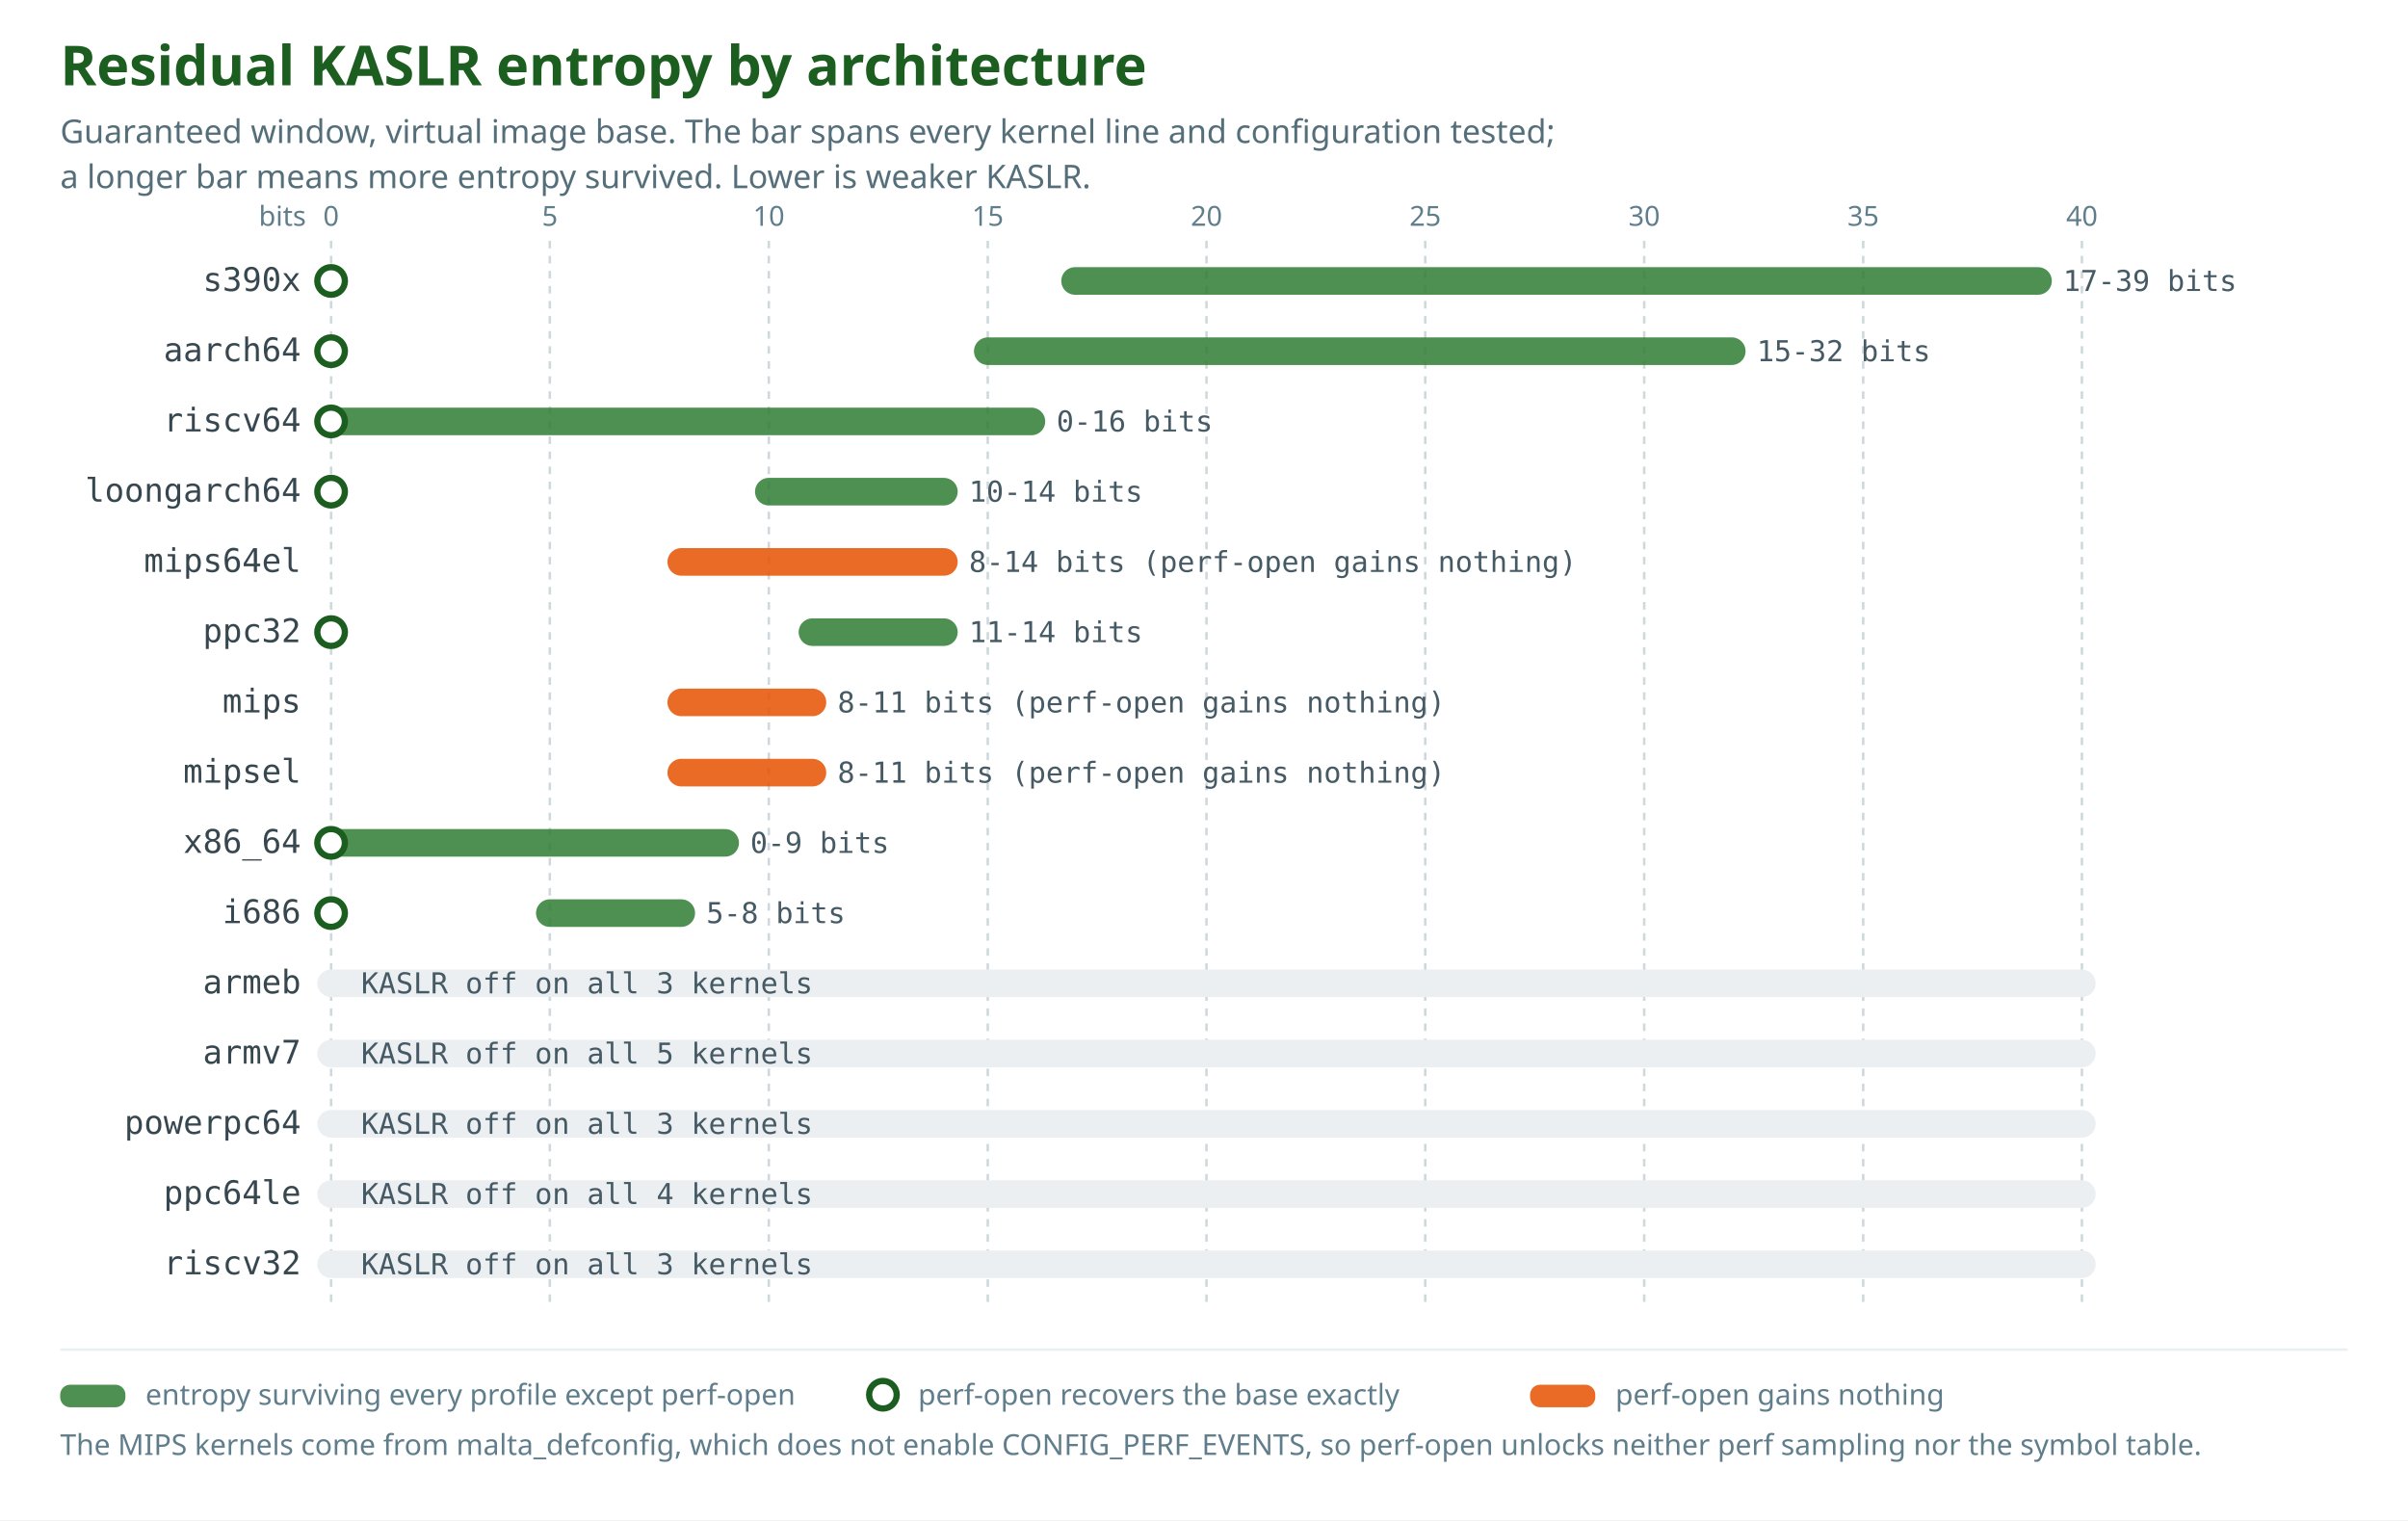
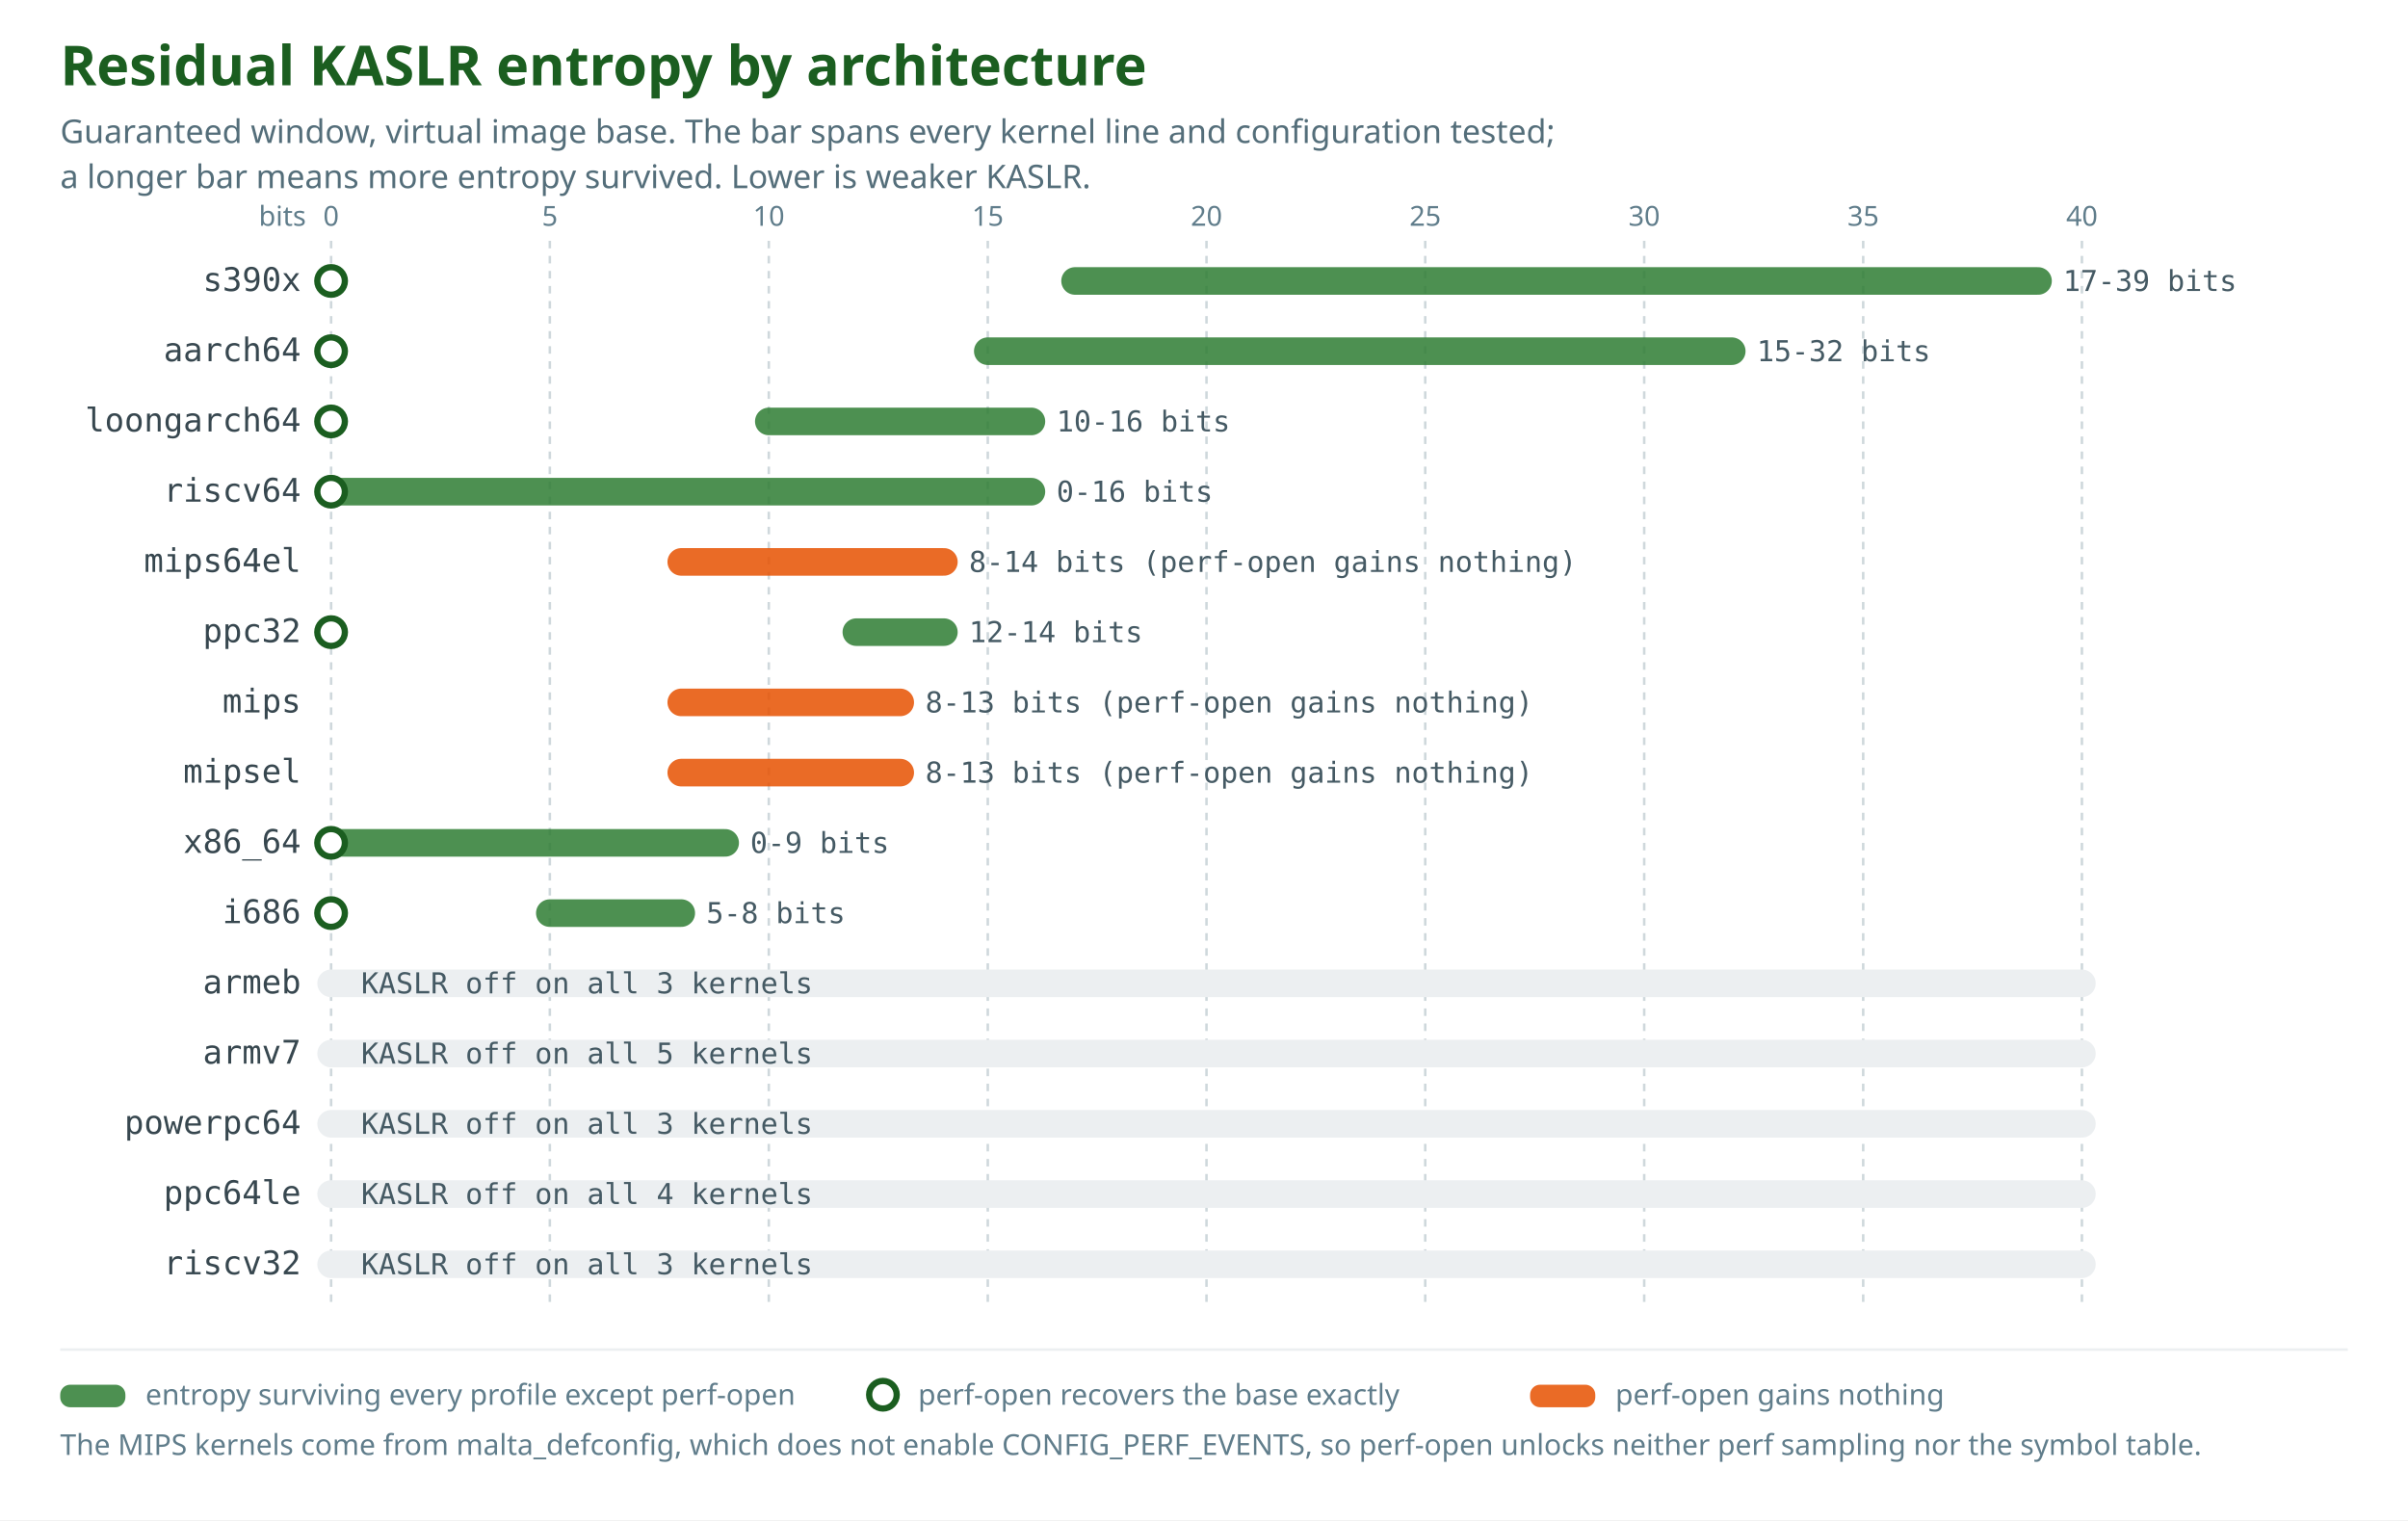
<svg xmlns="http://www.w3.org/2000/svg" width="960" height="606" viewBox="0 0 960 606" font-family="sans-serif">
  <style>
      .title { font-size: 22px; font-weight: 700; fill: #1b5e20; }
      .sub   { font-size: 13px; fill: #546e7a; }
      .arch  { font-family: monospace; font-size: 13px; fill: #37474f; }
      .val   { font-family: monospace; font-size: 11.5px; fill: #455a64; }
      .note  { font-size: 11.5px; fill: #607d8b; }
      .axis  { font-size: 11px; fill: #607d8b; }
      .guide { stroke: #cfd8dc; stroke-width: 1; stroke-dasharray: 3 3; }
  </style>
  <rect width="960" height="606" fill="#ffffff" />
  <text class="title" x="24" y="34">Residual KASLR entropy by architecture</text>
  <text class="sub" x="24" y="57">Guaranteed window, virtual image base. The bar spans every kernel line and configuration tested;</text>
  <text class="sub" x="24" y="75">a longer bar means more entropy survived. Lower is weaker KASLR.</text>
  <line class="guide" x1="132.0" y1="96" x2="132.0" y2="522" />
  <text class="axis" x="132.0" y="90" text-anchor="middle">0</text>
  <line class="guide" x1="219.2" y1="96" x2="219.2" y2="522" />
  <text class="axis" x="219.2" y="90" text-anchor="middle">5</text>
  <line class="guide" x1="306.5" y1="96" x2="306.5" y2="522" />
  <text class="axis" x="306.5" y="90" text-anchor="middle">10</text>
  <line class="guide" x1="393.8" y1="96" x2="393.8" y2="522" />
  <text class="axis" x="393.8" y="90" text-anchor="middle">15</text>
  <line class="guide" x1="481.0" y1="96" x2="481.0" y2="522" />
  <text class="axis" x="481.0" y="90" text-anchor="middle">20</text>
  <line class="guide" x1="568.2" y1="96" x2="568.2" y2="522" />
  <text class="axis" x="568.2" y="90" text-anchor="middle">25</text>
  <line class="guide" x1="655.5" y1="96" x2="655.5" y2="522" />
  <text class="axis" x="655.5" y="90" text-anchor="middle">30</text>
  <line class="guide" x1="742.8" y1="96" x2="742.8" y2="522" />
  <text class="axis" x="742.8" y="90" text-anchor="middle">35</text>
  <line class="guide" x1="830.0" y1="96" x2="830.0" y2="522" />
  <text class="axis" x="830.0" y="90" text-anchor="middle">40</text>
  <text class="axis" x="122" y="90" text-anchor="end">bits</text>
  <text class="arch" x="120" y="116" text-anchor="end">s390x</text>
  <line x1="428.6" y1="112" x2="812.5" y2="112" stroke="#2e7d32" stroke-width="11" stroke-linecap="round" opacity="0.85" />
  <text class="val" x="822.5" y="116" fill="#455a64">17-39 bits</text>
  <circle cx="132.0" cy="112" r="5.5" fill="#ffffff" stroke="#1b5e20" stroke-width="2.5" />
  <text class="arch" x="120" y="144" text-anchor="end">aarch64</text>
  <line x1="393.8" y1="140" x2="690.4" y2="140" stroke="#2e7d32" stroke-width="11" stroke-linecap="round" opacity="0.85" />
  <text class="val" x="700.4" y="144" fill="#455a64">15-32 bits</text>
  <circle cx="132.0" cy="140" r="5.5" fill="#ffffff" stroke="#1b5e20" stroke-width="2.5" />
-   <text class="arch" x="120" y="172" text-anchor="end">riscv64</text>
-   <line x1="132.0" y1="168" x2="411.2" y2="168" stroke="#2e7d32" stroke-width="11" stroke-linecap="round" opacity="0.85" />
-   <text class="val" x="421.2" y="172" fill="#455a64">0-16 bits</text>
+   <text class="arch" x="120" y="172" text-anchor="end">loongarch64</text>
+   <line x1="306.5" y1="168" x2="411.2" y2="168" stroke="#2e7d32" stroke-width="11" stroke-linecap="round" opacity="0.85" />
+   <text class="val" x="421.2" y="172" fill="#455a64">10-16 bits</text>
  <circle cx="132.0" cy="168" r="5.5" fill="#ffffff" stroke="#1b5e20" stroke-width="2.5" />
-   <text class="arch" x="120" y="200" text-anchor="end">loongarch64</text>
-   <line x1="306.5" y1="196" x2="376.3" y2="196" stroke="#2e7d32" stroke-width="11" stroke-linecap="round" opacity="0.85" />
-   <text class="val" x="386.3" y="200" fill="#455a64">10-14 bits</text>
+   <text class="arch" x="120" y="200" text-anchor="end">riscv64</text>
+   <line x1="132.0" y1="196" x2="411.2" y2="196" stroke="#2e7d32" stroke-width="11" stroke-linecap="round" opacity="0.85" />
+   <text class="val" x="421.2" y="200" fill="#455a64">0-16 bits</text>
  <circle cx="132.0" cy="196" r="5.5" fill="#ffffff" stroke="#1b5e20" stroke-width="2.5" />
  <text class="arch" x="120" y="228" text-anchor="end">mips64el</text>
  <line x1="271.6" y1="224" x2="376.3" y2="224" stroke="#e65100" stroke-width="11" stroke-linecap="round" opacity="0.85" />
  <text class="val" x="386.3" y="228" fill="#e65100">8-14 bits  (perf-open gains nothing)</text>
  <text class="arch" x="120" y="256" text-anchor="end">ppc32</text>
-   <line x1="323.9" y1="252" x2="376.3" y2="252" stroke="#2e7d32" stroke-width="11" stroke-linecap="round" opacity="0.85" />
-   <text class="val" x="386.3" y="256" fill="#455a64">11-14 bits</text>
+   <line x1="341.4" y1="252" x2="376.3" y2="252" stroke="#2e7d32" stroke-width="11" stroke-linecap="round" opacity="0.85" />
+   <text class="val" x="386.3" y="256" fill="#455a64">12-14 bits</text>
  <circle cx="132.0" cy="252" r="5.5" fill="#ffffff" stroke="#1b5e20" stroke-width="2.5" />
  <text class="arch" x="120" y="284" text-anchor="end">mips</text>
-   <line x1="271.6" y1="280" x2="323.9" y2="280" stroke="#e65100" stroke-width="11" stroke-linecap="round" opacity="0.85" />
-   <text class="val" x="333.9" y="284" fill="#e65100">8-11 bits  (perf-open gains nothing)</text>
+   <line x1="271.6" y1="280" x2="358.9" y2="280" stroke="#e65100" stroke-width="11" stroke-linecap="round" opacity="0.85" />
+   <text class="val" x="368.9" y="284" fill="#e65100">8-13 bits  (perf-open gains nothing)</text>
  <text class="arch" x="120" y="312" text-anchor="end">mipsel</text>
-   <line x1="271.6" y1="308" x2="323.9" y2="308" stroke="#e65100" stroke-width="11" stroke-linecap="round" opacity="0.85" />
-   <text class="val" x="333.9" y="312" fill="#e65100">8-11 bits  (perf-open gains nothing)</text>
+   <line x1="271.6" y1="308" x2="358.9" y2="308" stroke="#e65100" stroke-width="11" stroke-linecap="round" opacity="0.85" />
+   <text class="val" x="368.9" y="312" fill="#e65100">8-13 bits  (perf-open gains nothing)</text>
  <text class="arch" x="120" y="340" text-anchor="end">x86_64</text>
  <line x1="132.0" y1="336" x2="289.1" y2="336" stroke="#2e7d32" stroke-width="11" stroke-linecap="round" opacity="0.85" />
  <text class="val" x="299.1" y="340" fill="#455a64">0-9 bits</text>
  <circle cx="132.0" cy="336" r="5.5" fill="#ffffff" stroke="#1b5e20" stroke-width="2.5" />
  <text class="arch" x="120" y="368" text-anchor="end">i686</text>
  <line x1="219.2" y1="364" x2="271.6" y2="364" stroke="#2e7d32" stroke-width="11" stroke-linecap="round" opacity="0.85" />
  <text class="val" x="281.6" y="368" fill="#455a64">5-8 bits</text>
  <circle cx="132.0" cy="364" r="5.5" fill="#ffffff" stroke="#1b5e20" stroke-width="2.5" />
  <text class="arch" x="120" y="396" text-anchor="end">armeb</text>
  <line x1="132.0" y1="392" x2="830.0" y2="392" stroke="#eceff1" stroke-width="11" stroke-linecap="round" />
  <text class="val" x="144.0" y="396" fill="#90a4ae">KASLR off on all 3 kernels</text>
  <text class="arch" x="120" y="424" text-anchor="end">armv7</text>
  <line x1="132.0" y1="420" x2="830.0" y2="420" stroke="#eceff1" stroke-width="11" stroke-linecap="round" />
  <text class="val" x="144.0" y="424" fill="#90a4ae">KASLR off on all 5 kernels</text>
  <text class="arch" x="120" y="452" text-anchor="end">powerpc64</text>
  <line x1="132.0" y1="448" x2="830.0" y2="448" stroke="#eceff1" stroke-width="11" stroke-linecap="round" />
  <text class="val" x="144.0" y="452" fill="#90a4ae">KASLR off on all 3 kernels</text>
  <text class="arch" x="120" y="480" text-anchor="end">ppc64le</text>
  <line x1="132.0" y1="476" x2="830.0" y2="476" stroke="#eceff1" stroke-width="11" stroke-linecap="round" />
  <text class="val" x="144.0" y="480" fill="#90a4ae">KASLR off on all 4 kernels</text>
  <text class="arch" x="120" y="508" text-anchor="end">riscv32</text>
  <line x1="132.0" y1="504" x2="830.0" y2="504" stroke="#eceff1" stroke-width="11" stroke-linecap="round" />
  <text class="val" x="144.0" y="508" fill="#90a4ae">KASLR off on all 3 kernels</text>
  <line x1="24" y1="538" x2="936" y2="538" stroke="#eceff1" stroke-width="1" />
  <rect x="24" y="552" width="26" height="9" rx="4" fill="#2e7d32" opacity="0.85" />
  <text class="note" x="58" y="560">entropy surviving every profile except perf-open</text>
  <circle cx="352" cy="556" r="5.5" fill="#ffffff" stroke="#1b5e20" stroke-width="2.5" />
  <text class="note" x="366" y="560">perf-open recovers the base exactly</text>
  <rect x="610" y="552" width="26" height="9" rx="4" fill="#e65100" opacity="0.85" />
  <text class="note" x="644" y="560">perf-open gains nothing</text>
  <text class="note" x="24" y="580">The MIPS kernels come from malta_defconfig, which does not enable CONFIG_PERF_EVENTS, so perf-open unlocks neither perf sampling nor the symbol table.</text>
</svg>
